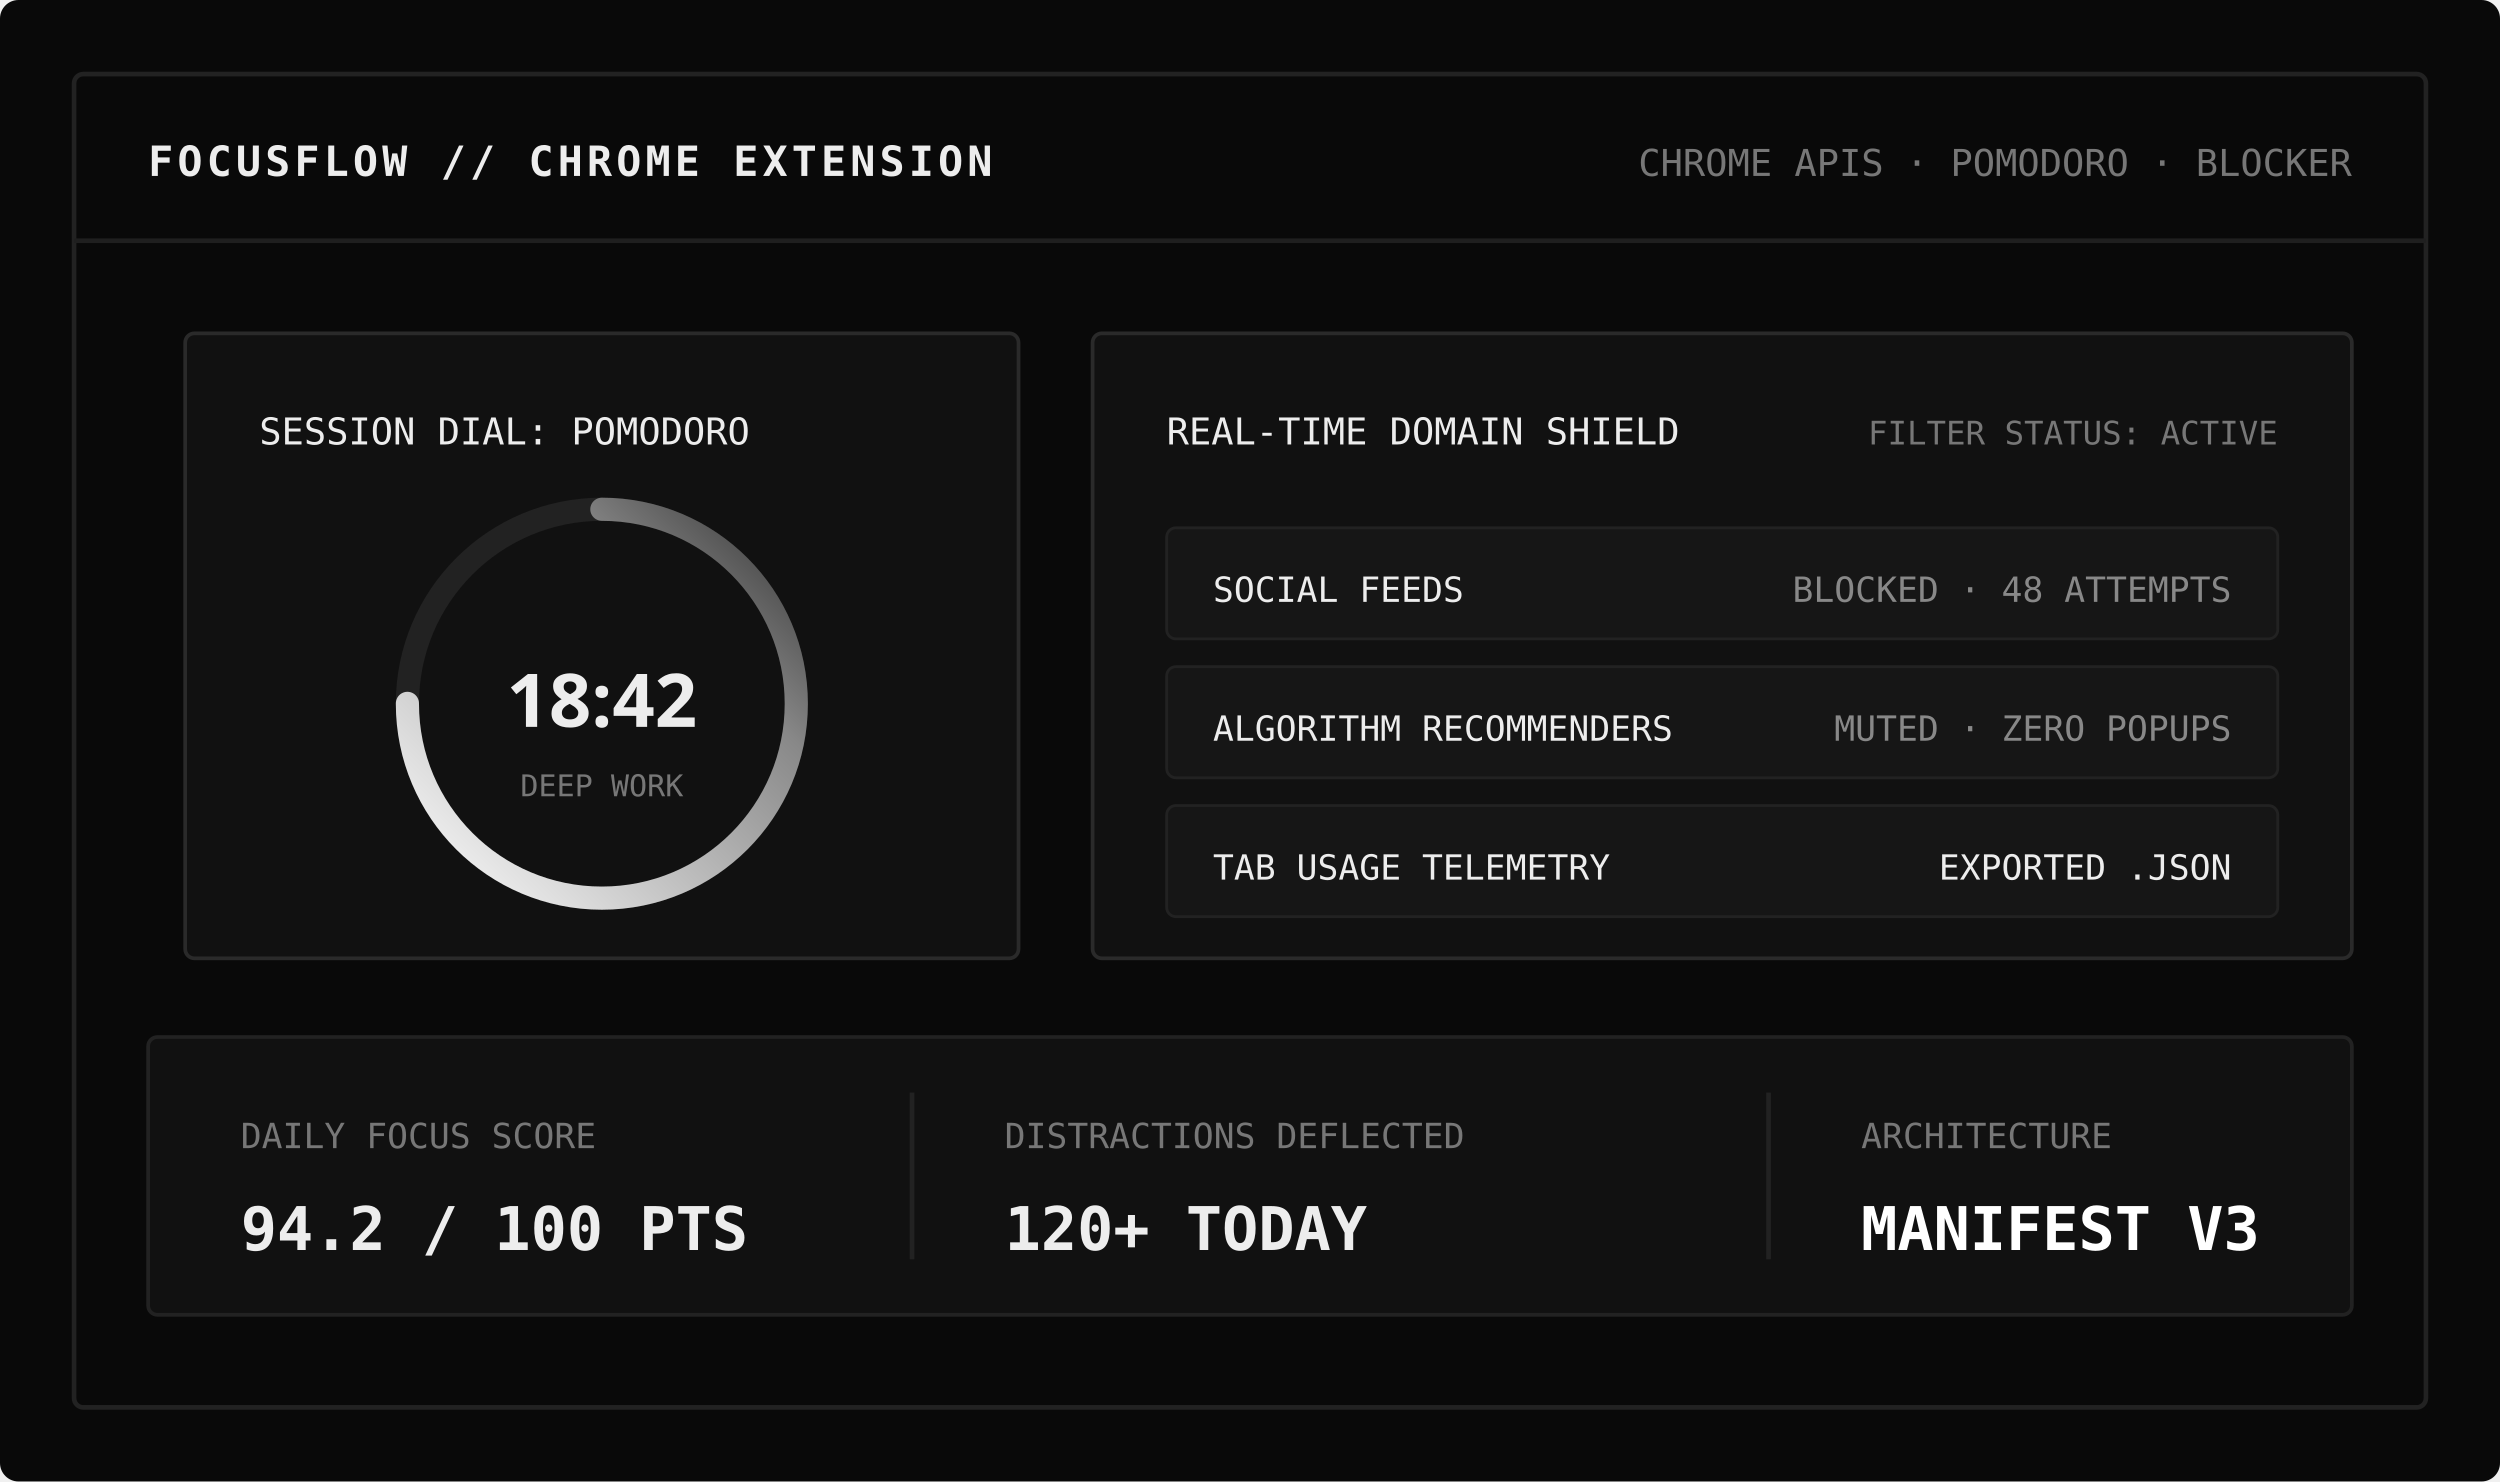
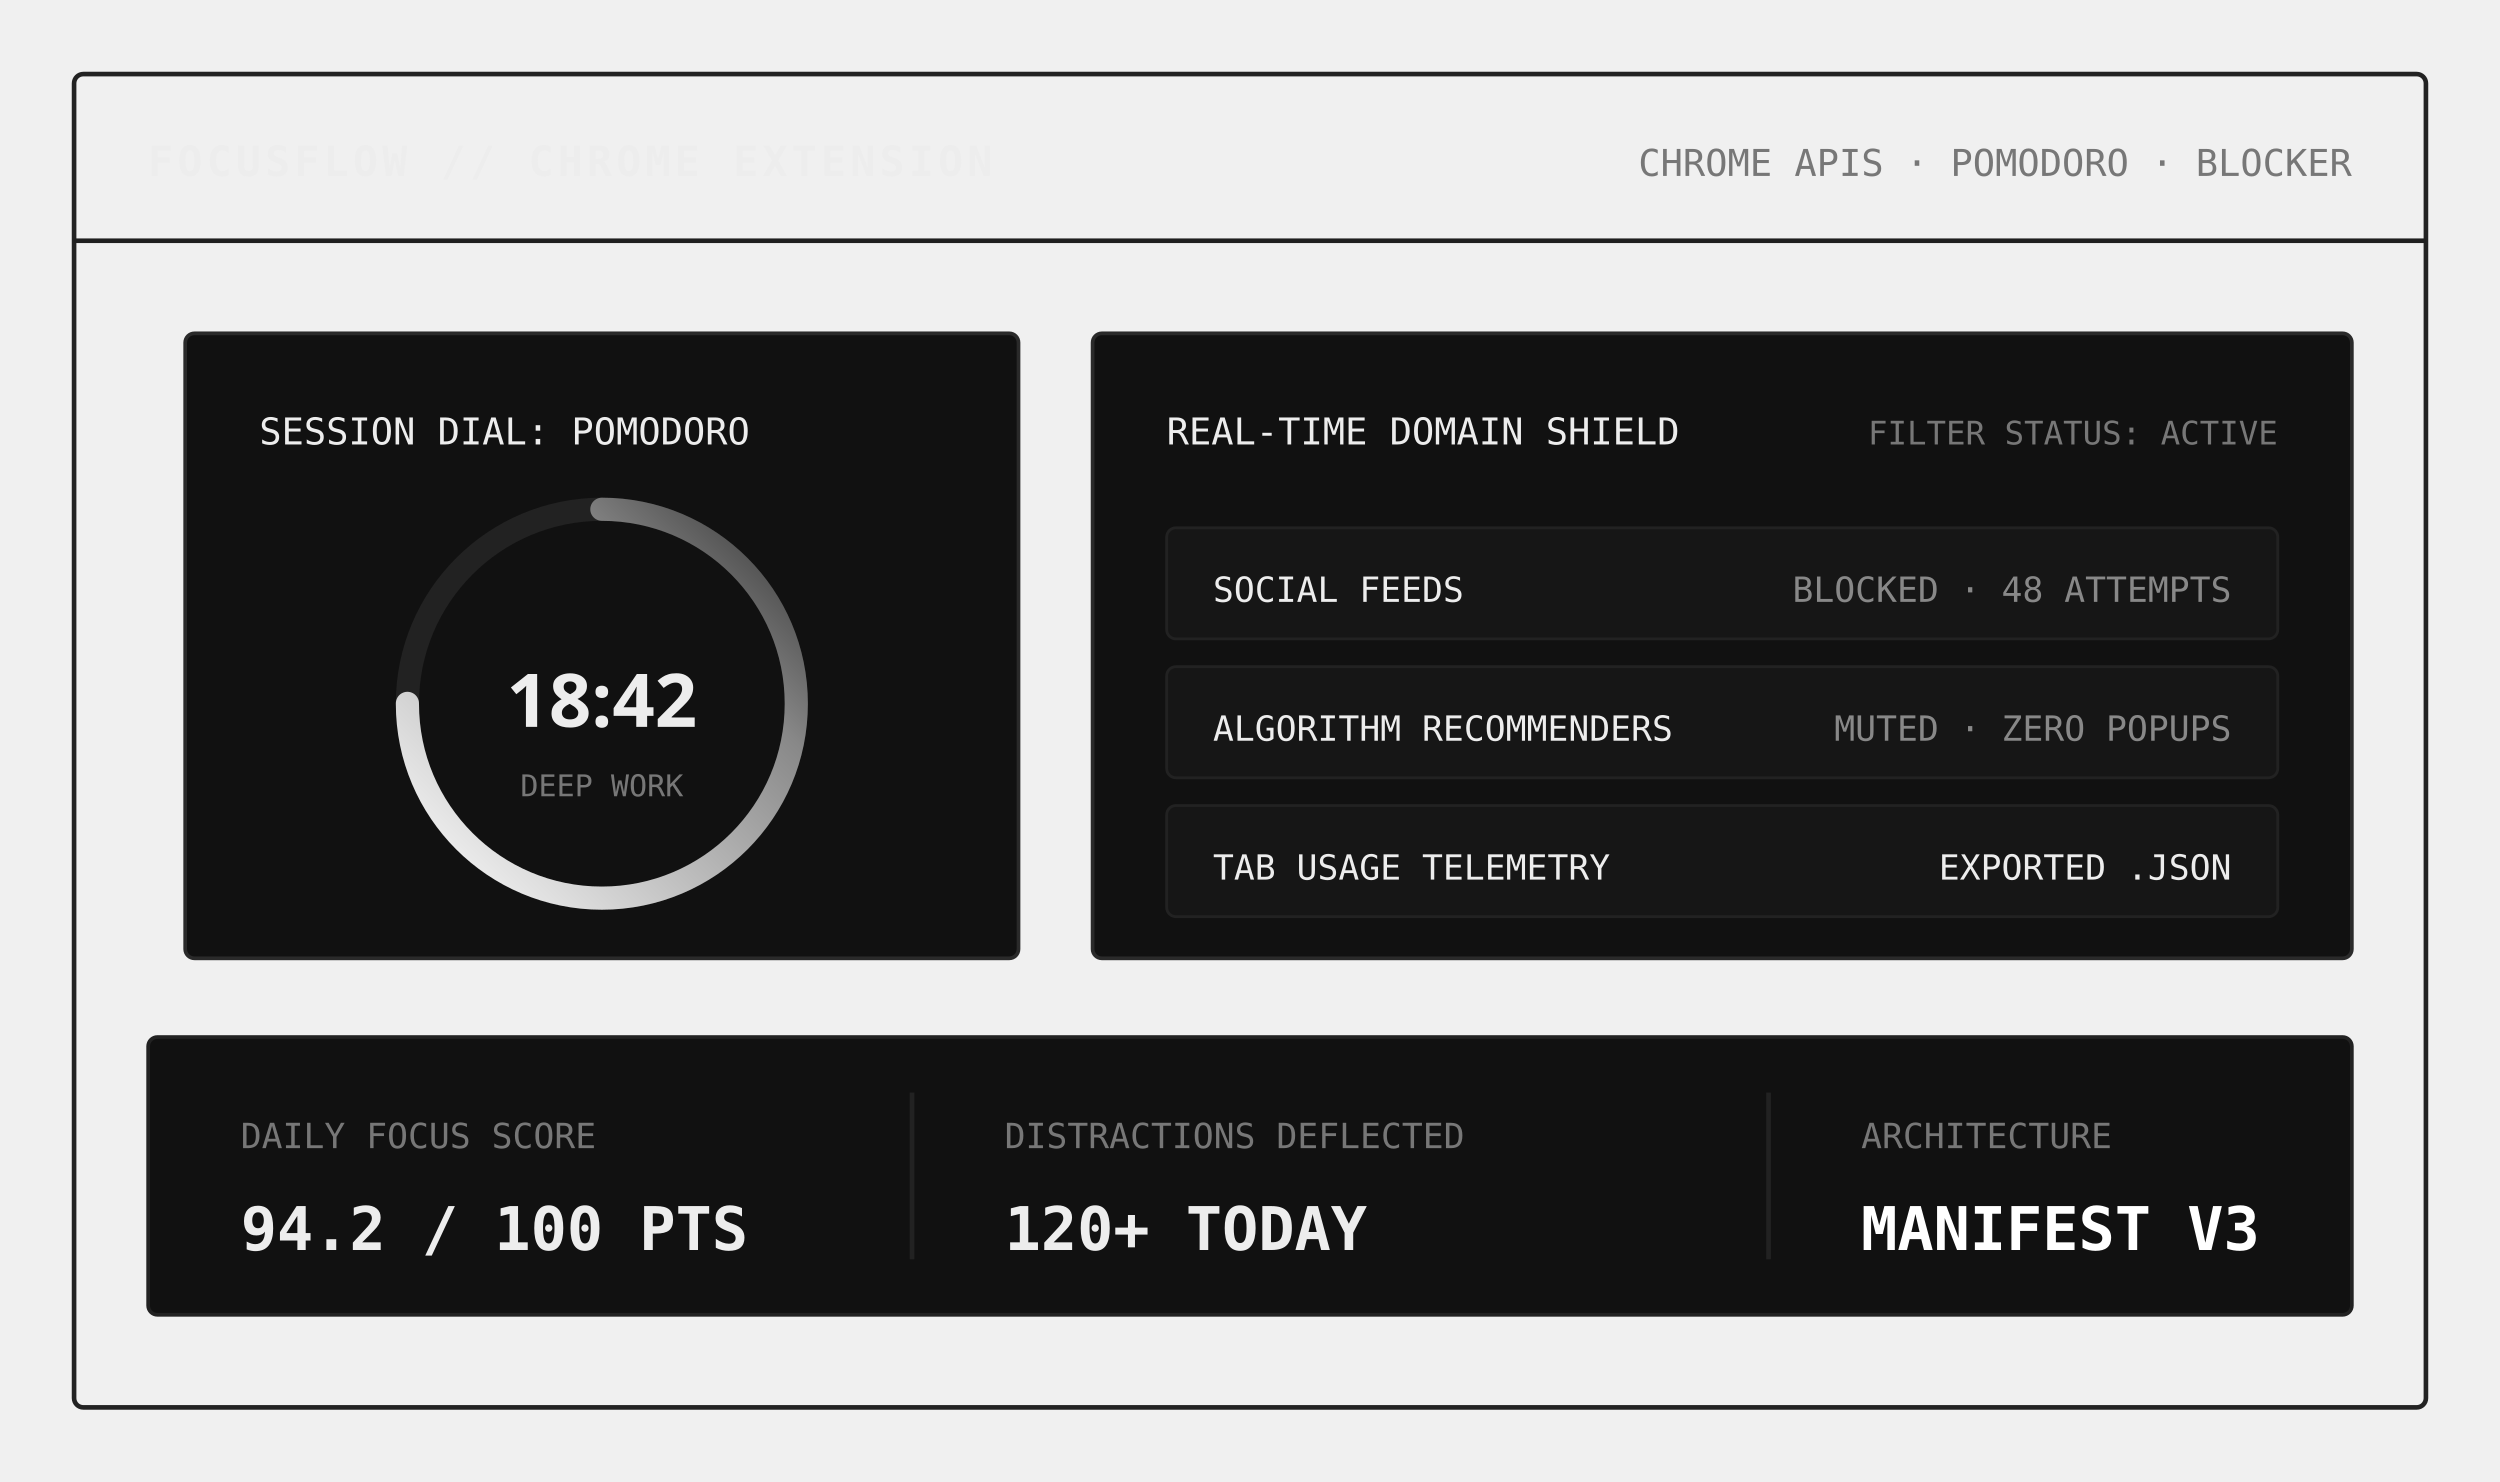
<svg xmlns="http://www.w3.org/2000/svg" viewBox="0 0 540 320" width="100%" height="100%" fill="none" aria-label="FocusFlow Chrome Productivity and Distraction Blocker Extension Schematic">
  <defs>
    <linearGradient id="ffRing" x1="0%" y1="0%" x2="100%" y2="100%">
      <stop offset="0%" stop-color="#ffffff" />
      <stop offset="70%" stop-color="#888888" />
      <stop offset="100%" stop-color="#333333" />
    </linearGradient>
  </defs>
-   <rect width="540" height="320" fill="#090909" rx="4" />
  <rect x="16" y="16" width="508" height="288" stroke="#222222" stroke-width="1" rx="2" />
  <line x1="16" y1="52" x2="524" y2="52" stroke="#1f1f1f" stroke-width="1" />
  <text x="32" y="38" font-family="'DM Mono', monospace" font-size="9" fill="#EDEDED" font-weight="600" letter-spacing="0.1em">FOCUSFLOW // CHROME EXTENSION</text>
  <text x="508" y="38" text-anchor="end" font-family="'DM Mono', monospace" font-size="8" fill="#777777">CHROME APIS · POMODORO · BLOCKER</text>
  <g transform="translate(40, 72)">
    <rect width="180" height="135" fill="#111111" stroke="#2a2a2a" stroke-width="0.8" rx="2" />
    <text x="16" y="24" font-family="'DM Mono', monospace" font-size="8" fill="#EDEDED">SESSION DIAL: POMODORO</text>
    <g transform="translate(90, 80)">
      <circle cx="0" cy="0" r="42" stroke="#222222" stroke-width="5" fill="none" />
      <circle cx="0" cy="0" r="42" stroke="url(#ffRing)" stroke-width="5" fill="none" stroke-dasharray="264" stroke-dashoffset="66" stroke-linecap="round" transform="rotate(-90)" />
      <text x="0" y="5" text-anchor="middle" font-family="'Manrope', sans-serif" font-size="16" font-weight="800" fill="#EDEDED">18:42</text>
      <text x="0" y="20" text-anchor="middle" font-family="'DM Mono', monospace" font-size="6.5" fill="#777">DEEP WORK</text>
    </g>
  </g>
  <g transform="translate(236, 72)">
    <rect width="272" height="135" fill="#111111" stroke="#2a2a2a" stroke-width="0.8" rx="2" />
    <text x="16" y="24" font-family="'DM Mono', monospace" font-size="8" fill="#EDEDED">REAL-TIME DOMAIN SHIELD</text>
    <text x="256" y="24" text-anchor="end" font-family="'DM Mono', monospace" font-size="7" fill="#777">FILTER STATUS: ACTIVE</text>
    <g transform="translate(16, 42)">
      <rect y="0" width="240" height="24" fill="#161616" stroke="#222" stroke-width="0.6" rx="2" />
      <text x="10" y="16" font-family="'DM Mono', monospace" font-size="7.5" fill="#EDEDED">SOCIAL FEEDS</text>
      <text x="230" y="16" text-anchor="end" font-family="'DM Mono', monospace" font-size="7.5" fill="#888">BLOCKED · 48 ATTEMPTS</text>
      <rect y="30" width="240" height="24" fill="#161616" stroke="#222" stroke-width="0.6" rx="2" />
      <text x="10" y="46" font-family="'DM Mono', monospace" font-size="7.5" fill="#EDEDED">ALGORITHM RECOMMENDERS</text>
      <text x="230" y="46" text-anchor="end" font-family="'DM Mono', monospace" font-size="7.5" fill="#888">MUTED · ZERO POPUPS</text>
      <rect y="60" width="240" height="24" fill="#161616" stroke="#222" stroke-width="0.6" rx="2" />
      <text x="10" y="76" font-family="'DM Mono', monospace" font-size="7.5" fill="#EDEDED">TAB USAGE TELEMETRY</text>
      <text x="230" y="76" text-anchor="end" font-family="'DM Mono', monospace" font-size="7.5" fill="#EDEDED">EXPORTED .JSON</text>
    </g>
  </g>
  <g transform="translate(32, 224)">
    <rect width="476" height="60" fill="#111111" stroke="#222222" stroke-width="0.8" rx="2" />
    <text x="20" y="24" font-family="'DM Mono', monospace" font-size="7.5" fill="#777777">DAILY FOCUS SCORE</text>
    <text x="20" y="46" font-family="'DM Mono', monospace" font-size="13" font-weight="700" fill="#EDEDED">94.2 / 100 PTS</text>
    <line x1="165" y1="12" x2="165" y2="48" stroke="#222222" stroke-width="1" />
    <text x="185" y="24" font-family="'DM Mono', monospace" font-size="7.5" fill="#777777">DISTRACTIONS DEFLECTED</text>
    <text x="185" y="46" font-family="'DM Mono', monospace" font-size="13" font-weight="700" fill="#EDEDED">120+ TODAY</text>
    <line x1="350" y1="12" x2="350" y2="48" stroke="#222222" stroke-width="1" />
    <text x="370" y="24" font-family="'DM Mono', monospace" font-size="7.5" fill="#777777">ARCHITECTURE</text>
    <text x="370" y="46" font-family="'DM Mono', monospace" font-size="13" font-weight="700" fill="#ffffff">MANIFEST V3</text>
  </g>
</svg>
